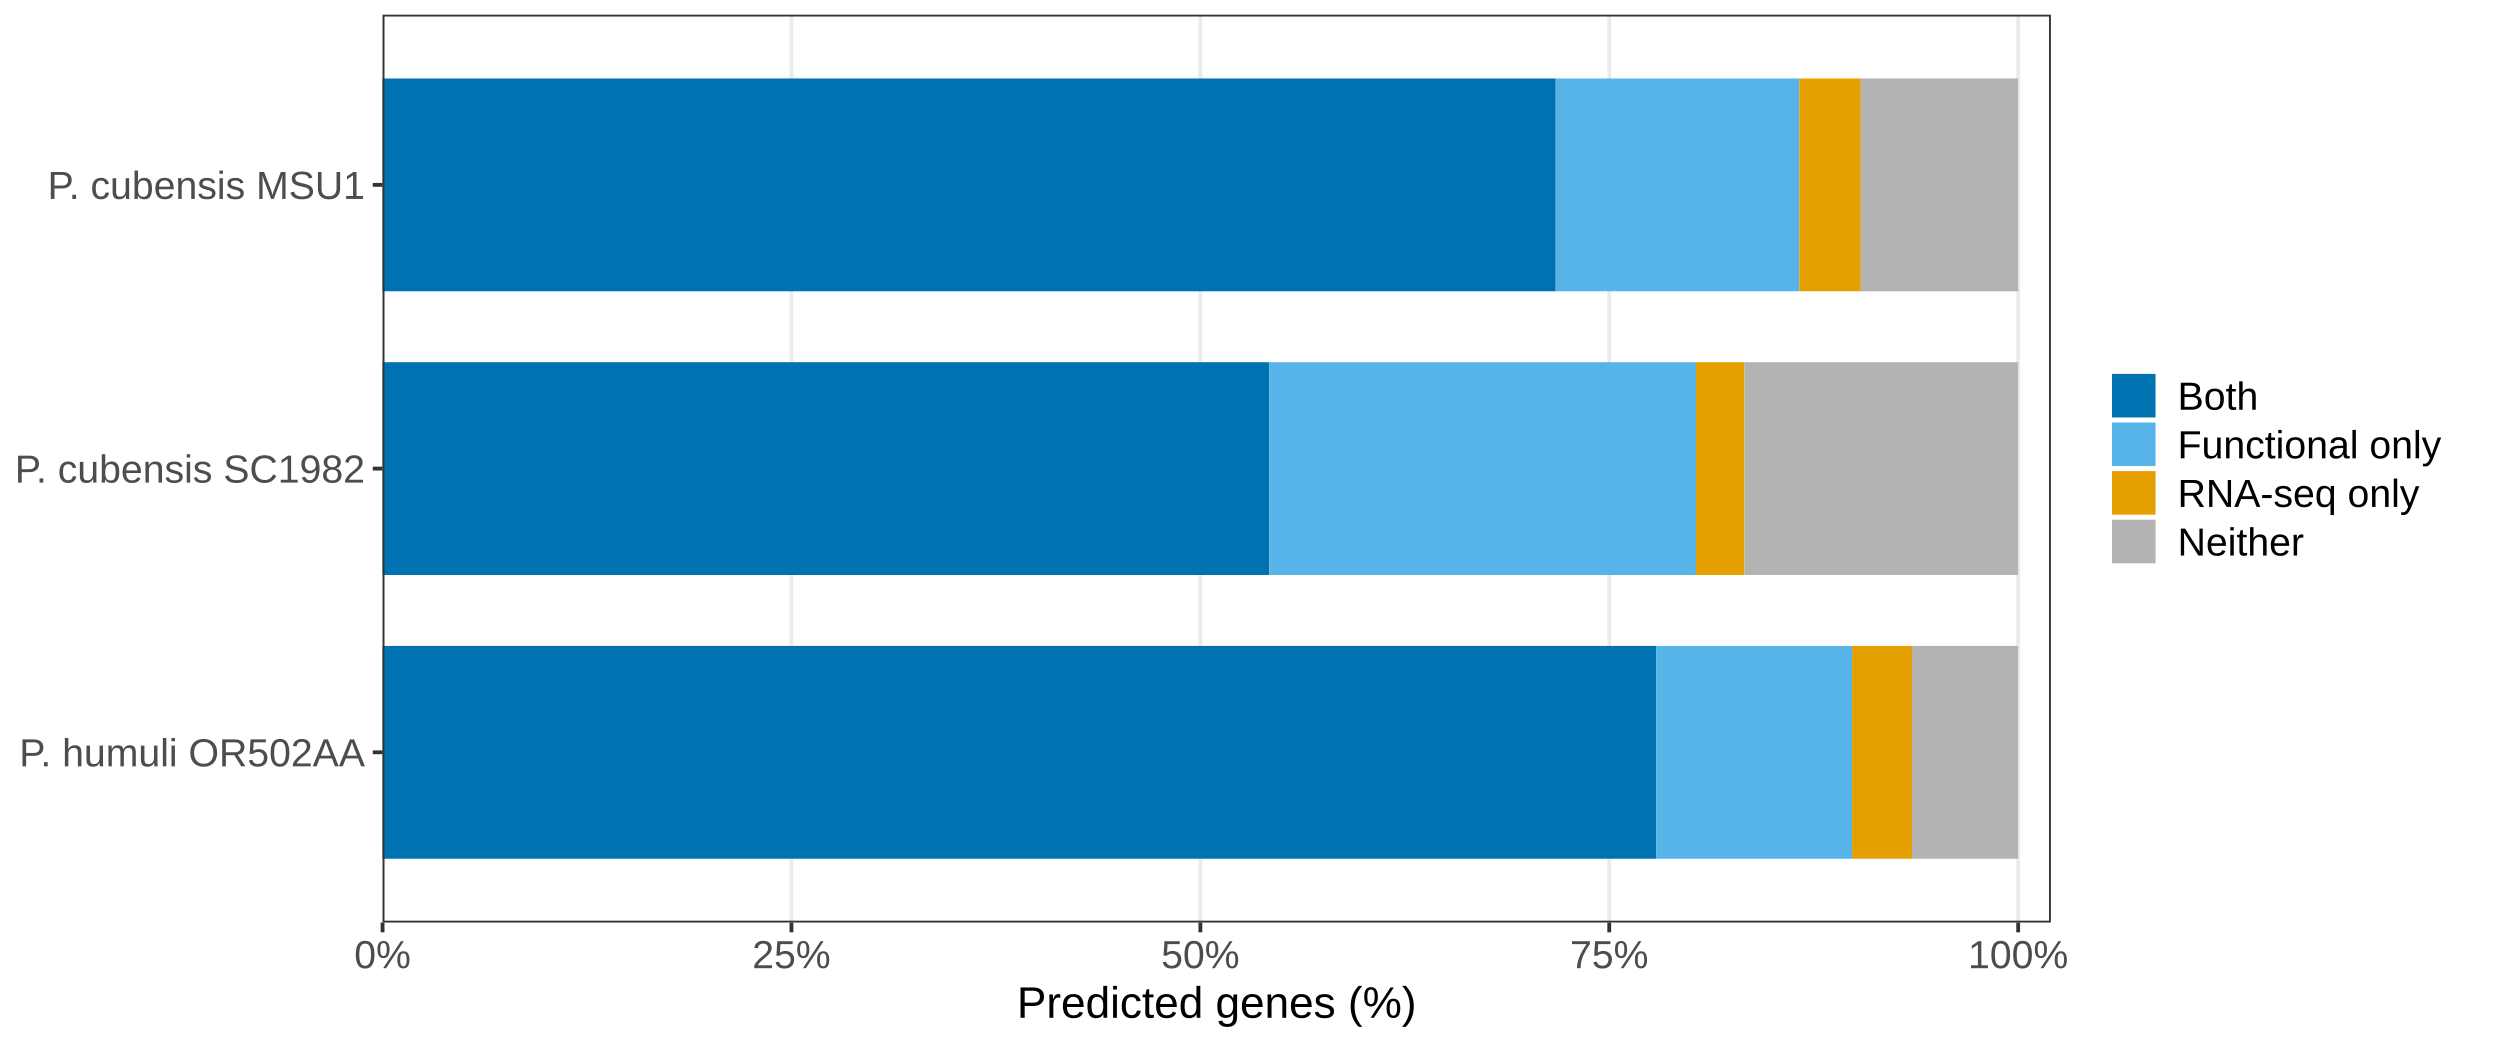
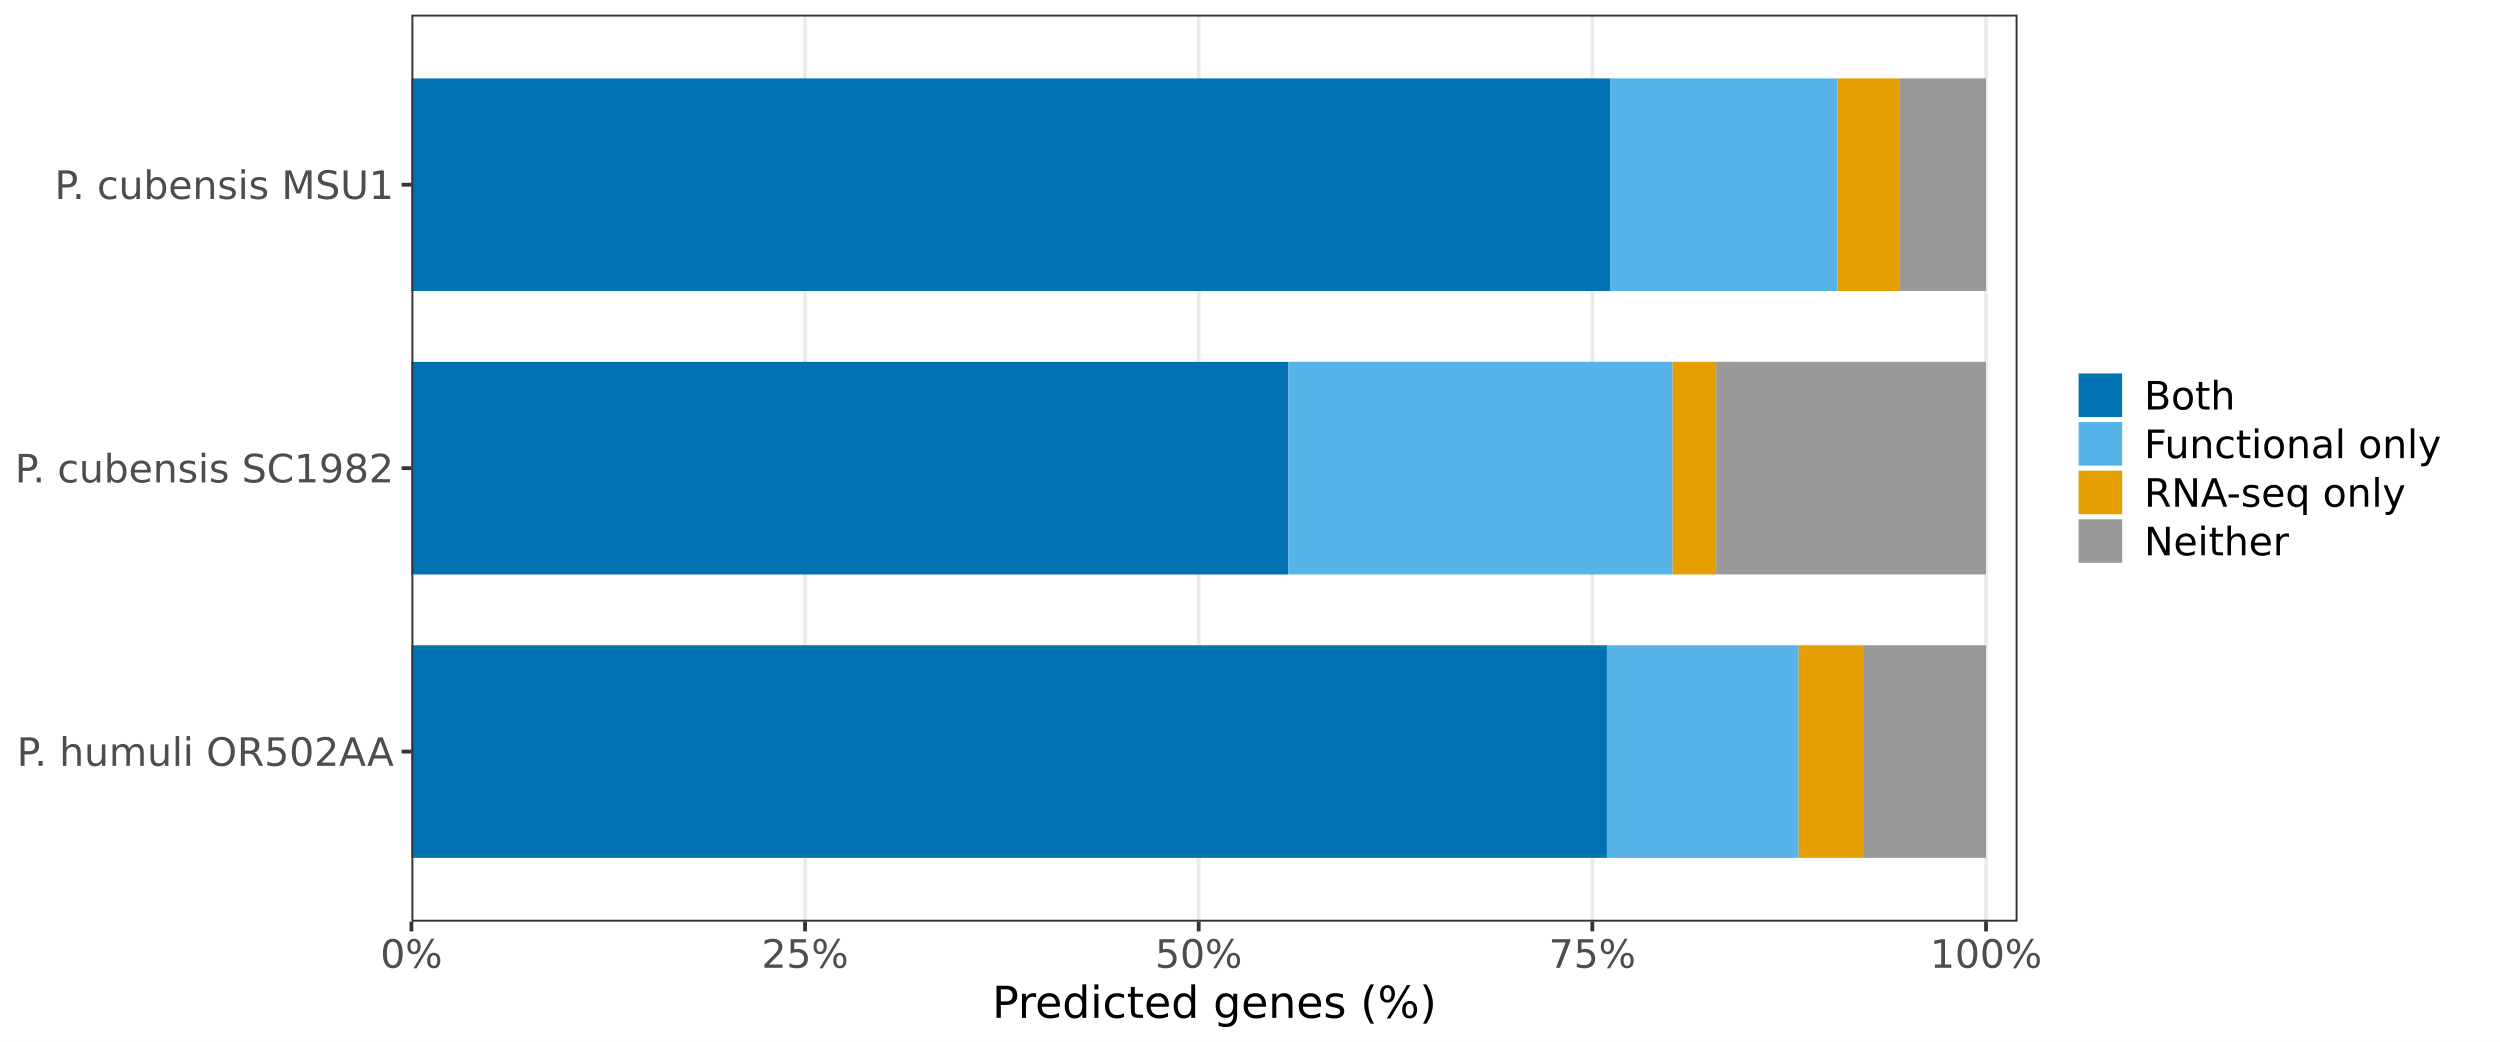
<svg xmlns="http://www.w3.org/2000/svg" width="510.24pt" height="212.60pt" viewBox="0 0 510.24 212.60">
  <g class="svglite">
    <defs>
      <style type="text/css">
    .svglite line, .svglite polyline, .svglite polygon, .svglite path, .svglite rect, .svglite circle {
      fill: none;
      stroke: #000000;
      stroke-linecap: round;
      stroke-linejoin: round;
      stroke-miterlimit: 10.00;
    }
    .svglite text {
      white-space: pre;
    }
    .svglite g.glyphgroup path {
      fill: inherit;
      stroke: none;
    }
  </style>
    </defs>
    <rect width="100%" height="100%" style="stroke: none; fill: #FFFFFF;" />
    <defs>
      <clipPath id="cpMC4wMHw1MTAuMjR8MC4wMHwyMTIuNjA=">
        <rect x="0.00" y="0.00" width="510.24" height="212.60" />
      </clipPath>
    </defs>
    <g clip-path="url(#cpMC4wMHw1MTAuMjR8MC4wMHwyMTIuNjA=)">
-       <rect x="0.00" y="0.00" width="510.24" height="212.60" style="stroke-width: 0.78; stroke: #FFFFFF; fill: #FFFFFF;" />
+       <rect x="-0" y="0.00" width="510.24" height="212.60" style="stroke-width: 0.78; stroke: #FFFFFF; fill: #FFFFFF;" />
    </g>
    <defs>
-       <clipPath id="cpNzguMDh8NDE4LjU4fDIuOTl8MTg4LjI4">
-         <rect x="78.08" y="2.99" width="340.50" height="185.30" />
+       <clipPath id="cpODMuOTd8NDExLjc2fDIuOTl8MTg4LjEw">
+         <rect x="83.97" y="2.99" width="327.80" height="185.12" />
      </clipPath>
    </defs>
-     <g clip-path="url(#cpNzguMDh8NDE4LjU4fDIuOTl8MTg4LjI4)">
-       <rect x="78.08" y="2.99" width="340.50" height="185.30" style="stroke-width: 0.78; stroke: none; fill: #FFFFFF;" />
-       <polyline points="78.08,188.28 78.08,2.99 " style="stroke-width: 0.78; stroke: #EBEBEB; stroke-linecap: butt;" />
-       <polyline points="161.53,188.28 161.53,2.99 " style="stroke-width: 0.78; stroke: #EBEBEB; stroke-linecap: butt;" />
-       <polyline points="244.99,188.28 244.99,2.99 " style="stroke-width: 0.78; stroke: #EBEBEB; stroke-linecap: butt;" />
-       <polyline points="328.44,188.28 328.44,2.99 " style="stroke-width: 0.78; stroke: #EBEBEB; stroke-linecap: butt;" />
-       <polyline points="411.90,188.28 411.90,2.99 " style="stroke-width: 0.78; stroke: #EBEBEB; stroke-linecap: butt;" />
-       <rect x="78.08" y="16.02" width="239.44" height="43.43" style="stroke-width: 0.78; stroke: none; stroke-linecap: butt; stroke-linejoin: miter; fill: #0072B2;" />
-       <rect x="317.52" y="16.02" width="49.71" height="43.43" style="stroke-width: 0.78; stroke: none; stroke-linecap: butt; stroke-linejoin: miter; fill: #56B4E9;" />
-       <rect x="367.23" y="16.02" width="12.56" height="43.43" style="stroke-width: 0.78; stroke: none; stroke-linecap: butt; stroke-linejoin: miter; fill: #E69F00;" />
-       <rect x="379.79" y="16.02" width="32.11" height="43.43" style="stroke-width: 0.78; stroke: none; stroke-linecap: butt; stroke-linejoin: miter; fill: #B3B3B3;" />
-       <rect x="78.08" y="73.92" width="180.98" height="43.43" style="stroke-width: 0.78; stroke: none; stroke-linecap: butt; stroke-linejoin: miter; fill: #0072B2;" />
-       <rect x="259.06" y="73.92" width="87.08" height="43.43" style="stroke-width: 0.78; stroke: none; stroke-linecap: butt; stroke-linejoin: miter; fill: #56B4E9;" />
-       <rect x="346.14" y="73.92" width="9.90" height="43.43" style="stroke-width: 0.78; stroke: none; stroke-linecap: butt; stroke-linejoin: miter; fill: #E69F00;" />
-       <rect x="356.04" y="73.92" width="55.86" height="43.43" style="stroke-width: 0.78; stroke: none; stroke-linecap: butt; stroke-linejoin: miter; fill: #B3B3B3;" />
-       <rect x="78.08" y="131.83" width="259.99" height="43.43" style="stroke-width: 0.78; stroke: none; stroke-linecap: butt; stroke-linejoin: miter; fill: #0072B2;" />
-       <rect x="338.07" y="131.83" width="39.94" height="43.43" style="stroke-width: 0.78; stroke: none; stroke-linecap: butt; stroke-linejoin: miter; fill: #56B4E9;" />
-       <rect x="378.00" y="131.83" width="12.24" height="43.43" style="stroke-width: 0.78; stroke: none; stroke-linecap: butt; stroke-linejoin: miter; fill: #E69F00;" />
-       <rect x="390.24" y="131.83" width="21.66" height="43.43" style="stroke-width: 0.78; stroke: none; stroke-linecap: butt; stroke-linejoin: miter; fill: #B3B3B3;" />
-       <rect x="78.08" y="2.99" width="340.50" height="185.30" style="stroke-width: 0.78; stroke: #333333;" />
+     <g clip-path="url(#cpODMuOTd8NDExLjc2fDIuOTl8MTg4LjEw)">
+       <rect x="83.97" y="2.99" width="327.80" height="185.12" style="stroke-width: 0.78; stroke: none; fill: #FFFFFF;" />
+       <polyline points="83.97,188.10 83.97,2.99 " style="stroke-width: 0.78; stroke: #EBEBEB; stroke-linecap: butt;" />
+       <polyline points="164.31,188.10 164.31,2.99 " style="stroke-width: 0.78; stroke: #EBEBEB; stroke-linecap: butt;" />
+       <polyline points="244.65,188.10 244.65,2.99 " style="stroke-width: 0.78; stroke: #EBEBEB; stroke-linecap: butt;" />
+       <polyline points="324.99,188.10 324.99,2.99 " style="stroke-width: 0.78; stroke: #EBEBEB; stroke-linecap: butt;" />
+       <polyline points="405.34,188.10 405.34,2.99 " style="stroke-width: 0.78; stroke: #EBEBEB; stroke-linecap: butt;" />
+       <rect x="83.97" y="16.00" width="244.62" height="43.39" style="stroke-width: 0.78; stroke: none; stroke-linecap: butt; stroke-linejoin: miter; fill: #0072B2;" />
+       <rect x="328.59" y="16.00" width="46.41" height="43.39" style="stroke-width: 0.78; stroke: none; stroke-linecap: butt; stroke-linejoin: miter; fill: #56B4E9;" />
+       <rect x="375.00" y="16.00" width="12.77" height="43.39" style="stroke-width: 0.78; stroke: none; stroke-linecap: butt; stroke-linejoin: miter; fill: #E69F00;" />
+       <rect x="387.77" y="16.00" width="17.57" height="43.39" style="stroke-width: 0.78; stroke: none; stroke-linecap: butt; stroke-linejoin: miter; fill: #999999;" />
+       <rect x="83.97" y="73.85" width="179.00" height="43.39" style="stroke-width: 0.78; stroke: none; stroke-linecap: butt; stroke-linejoin: miter; fill: #0072B2;" />
+       <rect x="262.97" y="73.85" width="78.41" height="43.39" style="stroke-width: 0.78; stroke: none; stroke-linecap: butt; stroke-linejoin: miter; fill: #56B4E9;" />
+       <rect x="341.38" y="73.85" width="8.89" height="43.39" style="stroke-width: 0.78; stroke: none; stroke-linecap: butt; stroke-linejoin: miter; fill: #E69F00;" />
+       <rect x="350.27" y="73.85" width="55.06" height="43.39" style="stroke-width: 0.78; stroke: none; stroke-linecap: butt; stroke-linejoin: miter; fill: #999999;" />
+       <rect x="83.97" y="131.70" width="244.00" height="43.39" style="stroke-width: 0.78; stroke: none; stroke-linecap: butt; stroke-linejoin: miter; fill: #0072B2;" />
+       <rect x="327.97" y="131.70" width="39.14" height="43.39" style="stroke-width: 0.78; stroke: none; stroke-linecap: butt; stroke-linejoin: miter; fill: #56B4E9;" />
+       <rect x="367.10" y="131.70" width="13.14" height="43.39" style="stroke-width: 0.78; stroke: none; stroke-linecap: butt; stroke-linejoin: miter; fill: #E69F00;" />
+       <rect x="380.25" y="131.70" width="25.09" height="43.39" style="stroke-width: 0.78; stroke: none; stroke-linecap: butt; stroke-linejoin: miter; fill: #999999;" />
+       <rect x="83.97" y="2.99" width="327.80" height="185.12" style="stroke-width: 0.78; stroke: #333333;" />
    </g>
    <g clip-path="url(#cpMC4wMHw1MTAuMjR8MC4wMHwyMTIuNjA=)">
-       <text x="74.49" y="156.41" text-anchor="end" style="font-size: 8.00px;fill: #4D4D4D; font-family: &quot;Arial&quot;;" textLength="70.61px" lengthAdjust="spacingAndGlyphs">P. humuli OR502AA</text>
-       <text x="74.49" y="98.50" text-anchor="end" style="font-size: 8.00px;fill: #4D4D4D; font-family: &quot;Arial&quot;;" textLength="71.50px" lengthAdjust="spacingAndGlyphs">P. cubensis SC1982</text>
-       <text x="74.49" y="40.60" text-anchor="end" style="font-size: 8.00px;fill: #4D4D4D; font-family: &quot;Arial&quot;;" textLength="64.81px" lengthAdjust="spacingAndGlyphs">P. cubensis MSU1</text>
-       <polyline points="76.08,153.54 78.08,153.54 " style="stroke-width: 0.78; stroke: #333333; stroke-linecap: butt;" />
-       <polyline points="76.08,95.64 78.08,95.64 " style="stroke-width: 0.78; stroke: #333333; stroke-linecap: butt;" />
-       <polyline points="76.08,37.73 78.08,37.73 " style="stroke-width: 0.78; stroke: #333333; stroke-linecap: butt;" />
-       <polyline points="78.08,190.28 78.08,188.28 " style="stroke-width: 0.78; stroke: #333333; stroke-linecap: butt;" />
-       <polyline points="161.53,190.28 161.53,188.28 " style="stroke-width: 0.78; stroke: #333333; stroke-linecap: butt;" />
-       <polyline points="244.99,190.28 244.99,188.28 " style="stroke-width: 0.78; stroke: #333333; stroke-linecap: butt;" />
-       <polyline points="328.44,190.28 328.44,188.28 " style="stroke-width: 0.78; stroke: #333333; stroke-linecap: butt;" />
-       <polyline points="411.90,190.28 411.90,188.28 " style="stroke-width: 0.78; stroke: #333333; stroke-linecap: butt;" />
-       <text x="78.08" y="197.60" text-anchor="middle" style="font-size: 8.00px;fill: #4D4D4D; font-family: &quot;Arial&quot;;" textLength="11.56px" lengthAdjust="spacingAndGlyphs">0%</text>
-       <text x="161.53" y="197.60" text-anchor="middle" style="font-size: 8.00px;fill: #4D4D4D; font-family: &quot;Arial&quot;;" textLength="16.02px" lengthAdjust="spacingAndGlyphs">25%</text>
-       <text x="244.99" y="197.60" text-anchor="middle" style="font-size: 8.00px;fill: #4D4D4D; font-family: &quot;Arial&quot;;" textLength="16.02px" lengthAdjust="spacingAndGlyphs">50%</text>
-       <text x="328.44" y="197.60" text-anchor="middle" style="font-size: 8.00px;fill: #4D4D4D; font-family: &quot;Arial&quot;;" textLength="16.02px" lengthAdjust="spacingAndGlyphs">75%</text>
-       <text x="411.90" y="197.60" text-anchor="middle" style="font-size: 8.00px;fill: #4D4D4D; font-family: &quot;Arial&quot;;" textLength="20.47px" lengthAdjust="spacingAndGlyphs">100%</text>
-       <text x="248.33" y="207.72" text-anchor="middle" style="font-size: 9.00px; font-family: &quot;Arial&quot;;" textLength="81.50px" lengthAdjust="spacingAndGlyphs">Predicted genes (%)</text>
-       <rect x="426.55" y="71.81" width="75.72" height="47.66" style="stroke-width: 0.78; stroke: none; fill: #FFFFFF;" />
-       <rect x="430.53" y="75.79" width="9.92" height="9.92" style="stroke-width: 0.78; stroke: none; fill: #FFFFFF;" />
-       <rect x="431.05" y="76.31" width="8.89" height="8.89" style="stroke-width: 0.78; stroke: none; stroke-linecap: butt; stroke-linejoin: miter; fill: #0072B2;" />
-       <rect x="430.53" y="85.72" width="9.92" height="9.92" style="stroke-width: 0.78; stroke: none; fill: #FFFFFF;" />
-       <rect x="431.05" y="86.23" width="8.89" height="8.89" style="stroke-width: 0.78; stroke: none; stroke-linecap: butt; stroke-linejoin: miter; fill: #56B4E9;" />
-       <rect x="430.53" y="95.64" width="9.92" height="9.92" style="stroke-width: 0.78; stroke: none; fill: #FFFFFF;" />
-       <rect x="431.05" y="96.15" width="8.89" height="8.89" style="stroke-width: 0.78; stroke: none; stroke-linecap: butt; stroke-linejoin: miter; fill: #E69F00;" />
-       <rect x="430.53" y="105.56" width="9.92" height="9.92" style="stroke-width: 0.78; stroke: none; fill: #FFFFFF;" />
-       <rect x="431.05" y="106.07" width="8.89" height="8.89" style="stroke-width: 0.78; stroke: none; stroke-linecap: butt; stroke-linejoin: miter; fill: #B3B3B3;" />
-       <text x="444.44" y="83.62" style="font-size: 8.00px; font-family: &quot;Arial&quot;;" textLength="16.47px" lengthAdjust="spacingAndGlyphs">Both</text>
-       <text x="444.44" y="93.54" style="font-size: 8.00px; font-family: &quot;Arial&quot;;" textLength="53.84px" lengthAdjust="spacingAndGlyphs">Functional only</text>
-       <text x="444.44" y="103.46" style="font-size: 8.00px; font-family: &quot;Arial&quot;;" textLength="49.39px" lengthAdjust="spacingAndGlyphs">RNA-seq only</text>
-       <text x="444.44" y="113.38" style="font-size: 8.00px; font-family: &quot;Arial&quot;;" textLength="25.81px" lengthAdjust="spacingAndGlyphs">Neither</text>
+       <text x="80.38" y="156.31" text-anchor="end" style="font-size: 8.00px;fill: #4D4D4D; font-family: &quot;DejaVu Sans&quot;;" textLength="76.98px" lengthAdjust="spacingAndGlyphs">P. humuli OR502AA</text>
+       <text x="80.38" y="98.46" text-anchor="end" style="font-size: 8.00px;fill: #4D4D4D; font-family: &quot;DejaVu Sans&quot;;" textLength="77.39px" lengthAdjust="spacingAndGlyphs">P. cubensis SC1982</text>
+       <text x="80.38" y="40.61" text-anchor="end" style="font-size: 8.00px;fill: #4D4D4D; font-family: &quot;DejaVu Sans&quot;;" textLength="69.28px" lengthAdjust="spacingAndGlyphs">P. cubensis MSU1</text>
+       <polyline points="81.97,153.40 83.97,153.40 " style="stroke-width: 0.78; stroke: #333333; stroke-linecap: butt;" />
+       <polyline points="81.97,95.55 83.97,95.55 " style="stroke-width: 0.78; stroke: #333333; stroke-linecap: butt;" />
+       <polyline points="81.97,37.70 83.97,37.70 " style="stroke-width: 0.78; stroke: #333333; stroke-linecap: butt;" />
+       <polyline points="83.97,190.10 83.97,188.10 " style="stroke-width: 0.78; stroke: #333333; stroke-linecap: butt;" />
+       <polyline points="164.31,190.10 164.31,188.10 " style="stroke-width: 0.78; stroke: #333333; stroke-linecap: butt;" />
+       <polyline points="244.65,190.10 244.65,188.10 " style="stroke-width: 0.78; stroke: #333333; stroke-linecap: butt;" />
+       <polyline points="324.99,190.10 324.99,188.10 " style="stroke-width: 0.78; stroke: #333333; stroke-linecap: butt;" />
+       <polyline points="405.34,190.10 405.34,188.10 " style="stroke-width: 0.78; stroke: #333333; stroke-linecap: butt;" />
+       <text x="83.97" y="197.52" text-anchor="middle" style="font-size: 8.00px;fill: #4D4D4D; font-family: &quot;DejaVu Sans&quot;;" textLength="12.70px" lengthAdjust="spacingAndGlyphs">0%</text>
+       <text x="164.31" y="197.52" text-anchor="middle" style="font-size: 8.00px;fill: #4D4D4D; font-family: &quot;DejaVu Sans&quot;;" textLength="17.80px" lengthAdjust="spacingAndGlyphs">25%</text>
+       <text x="244.65" y="197.52" text-anchor="middle" style="font-size: 8.00px;fill: #4D4D4D; font-family: &quot;DejaVu Sans&quot;;" textLength="17.80px" lengthAdjust="spacingAndGlyphs">50%</text>
+       <text x="324.99" y="197.52" text-anchor="middle" style="font-size: 8.00px;fill: #4D4D4D; font-family: &quot;DejaVu Sans&quot;;" textLength="17.80px" lengthAdjust="spacingAndGlyphs">75%</text>
+       <text x="405.34" y="197.52" text-anchor="middle" style="font-size: 8.00px;fill: #4D4D4D; font-family: &quot;DejaVu Sans&quot;;" textLength="22.89px" lengthAdjust="spacingAndGlyphs">100%</text>
+       <text x="247.86" y="207.74" text-anchor="middle" style="font-size: 9.00px; font-family: &quot;DejaVu Sans&quot;;" textLength="90.72px" lengthAdjust="spacingAndGlyphs">Predicted genes (%)</text>
+       <rect x="419.73" y="71.72" width="82.53" height="47.66" style="stroke-width: 0.78; stroke: none; fill: #FFFFFF;" />
+       <rect x="423.72" y="75.70" width="9.92" height="9.92" style="stroke-width: 0.78; stroke: none; fill: #FFFFFF;" />
+       <rect x="424.23" y="76.22" width="8.89" height="8.89" style="stroke-width: 0.78; stroke: none; stroke-linecap: butt; stroke-linejoin: miter; fill: #0072B2;" />
+       <rect x="423.72" y="85.63" width="9.92" height="9.92" style="stroke-width: 0.78; stroke: none; fill: #FFFFFF;" />
+       <rect x="424.23" y="86.14" width="8.89" height="8.89" style="stroke-width: 0.78; stroke: none; stroke-linecap: butt; stroke-linejoin: miter; fill: #56B4E9;" />
+       <rect x="423.72" y="95.55" width="9.92" height="9.92" style="stroke-width: 0.78; stroke: none; fill: #FFFFFF;" />
+       <rect x="424.23" y="96.06" width="8.89" height="8.89" style="stroke-width: 0.78; stroke: none; stroke-linecap: butt; stroke-linejoin: miter; fill: #E69F00;" />
+       <rect x="423.72" y="105.47" width="9.92" height="9.92" style="stroke-width: 0.78; stroke: none; fill: #FFFFFF;" />
+       <rect x="424.23" y="105.98" width="8.89" height="8.89" style="stroke-width: 0.78; stroke: none; stroke-linecap: butt; stroke-linejoin: miter; fill: #999999;" />
+       <text x="437.62" y="83.58" style="font-size: 8.00px; font-family: &quot;DejaVu Sans&quot;;" textLength="18.59px" lengthAdjust="spacingAndGlyphs">Both</text>
+       <text x="437.62" y="93.50" style="font-size: 8.00px; font-family: &quot;DejaVu Sans&quot;;" textLength="60.66px" lengthAdjust="spacingAndGlyphs">Functional only</text>
+       <text x="437.62" y="103.42" style="font-size: 8.00px; font-family: &quot;DejaVu Sans&quot;;" textLength="53.38px" lengthAdjust="spacingAndGlyphs">RNA-seq only</text>
+       <text x="437.62" y="113.34" style="font-size: 8.00px; font-family: &quot;DejaVu Sans&quot;;" textLength="29.56px" lengthAdjust="spacingAndGlyphs">Neither</text>
    </g>
  </g>
</svg>
